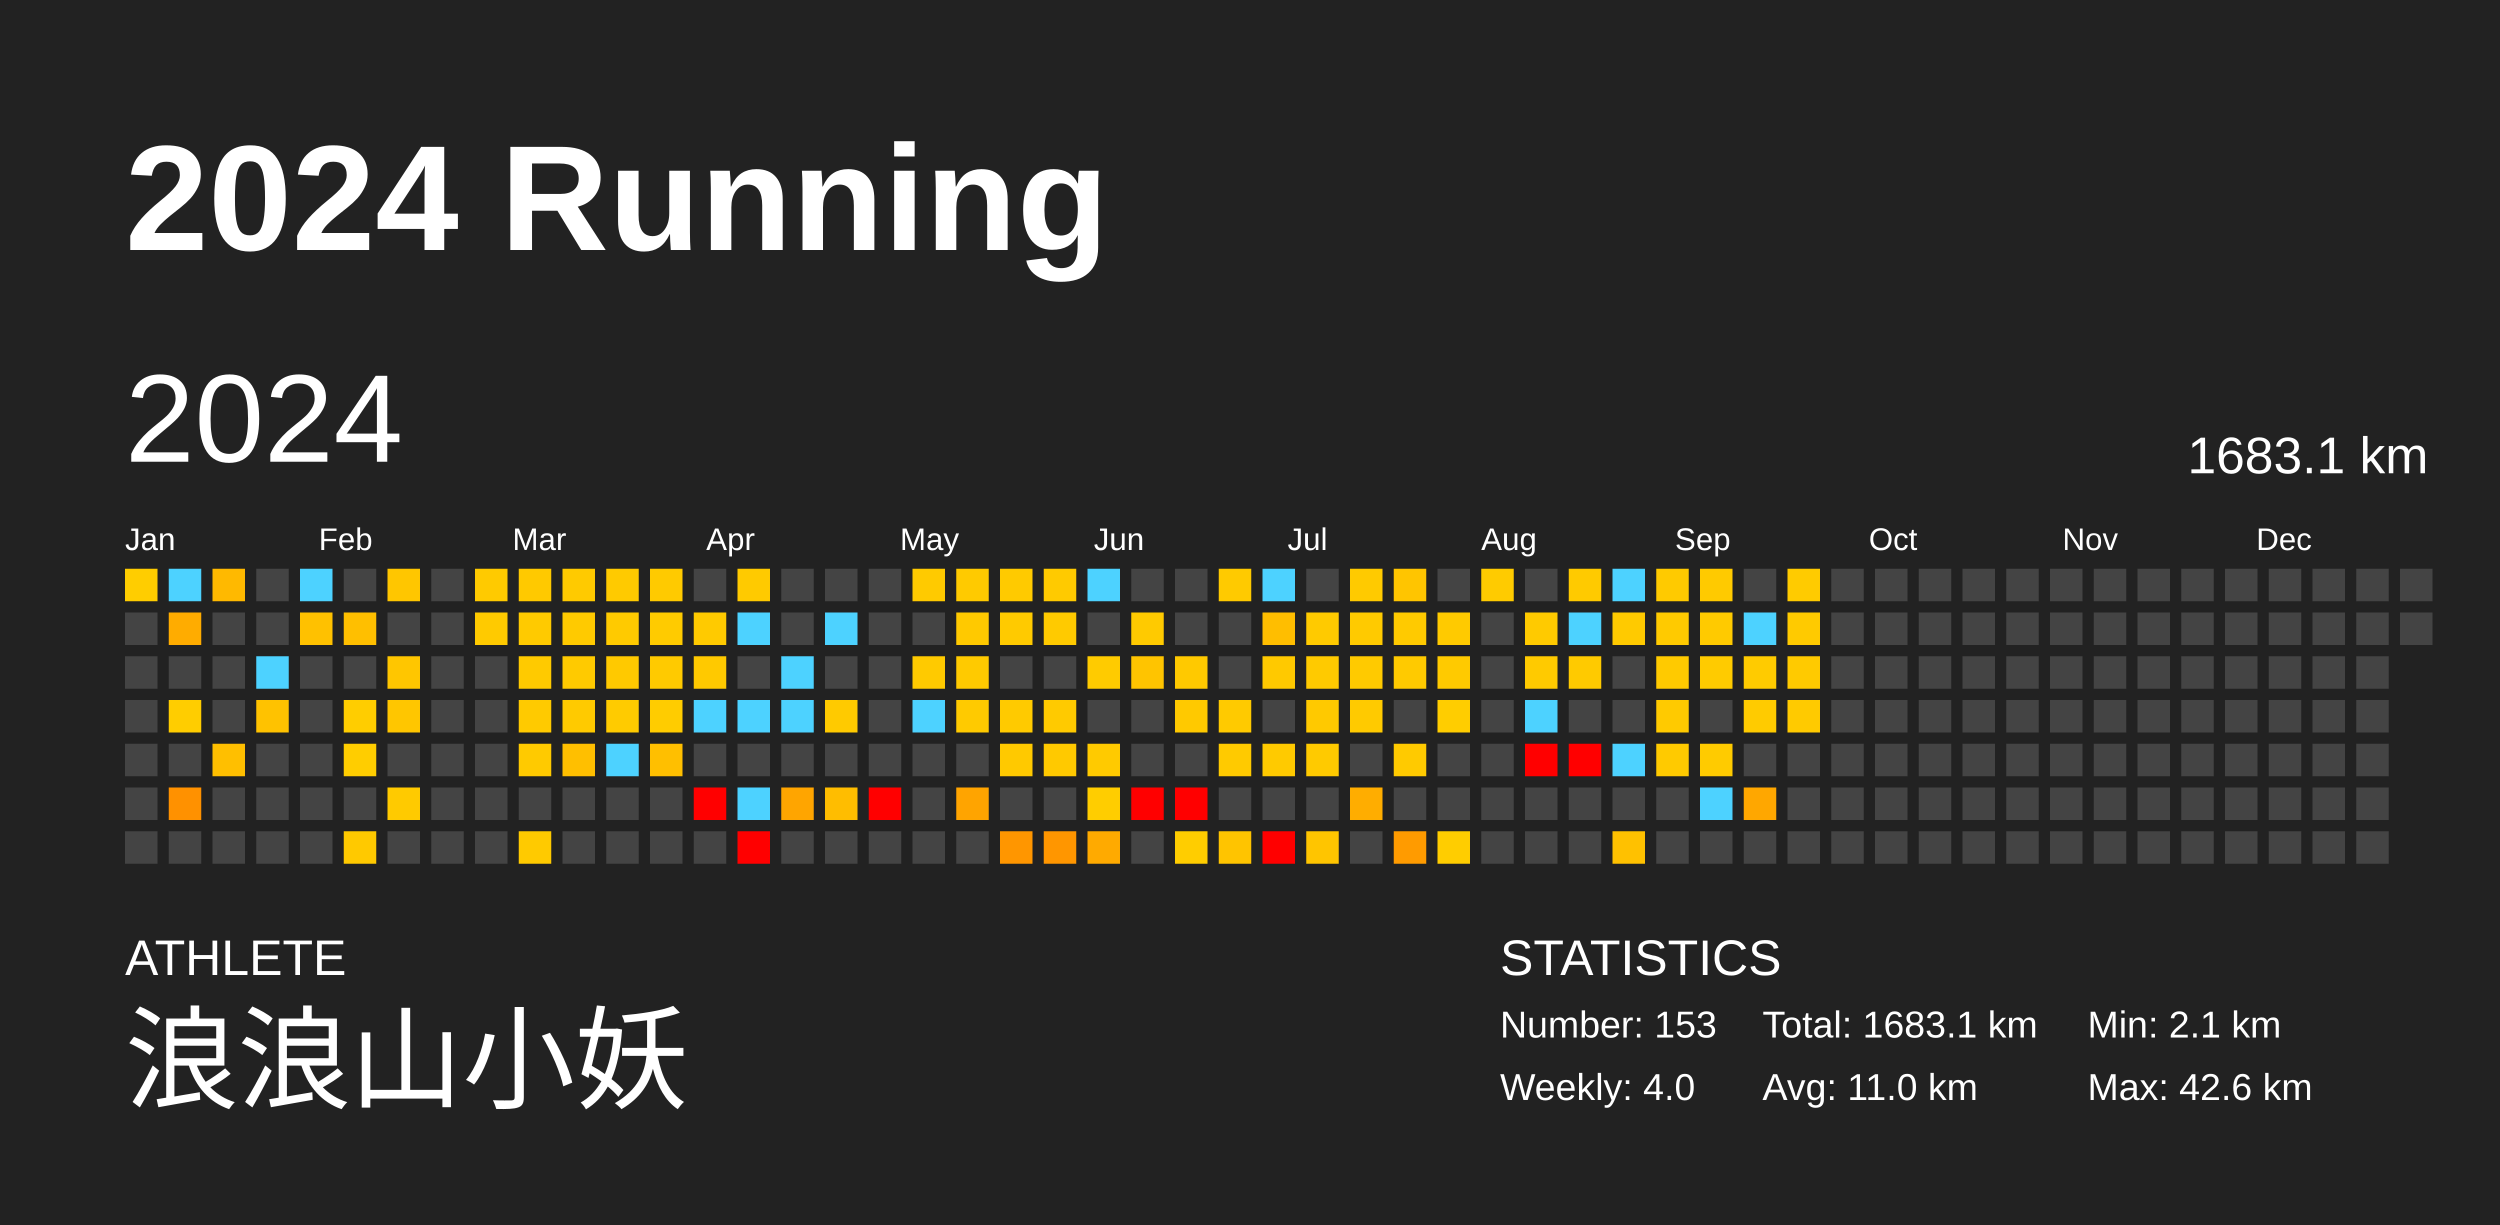
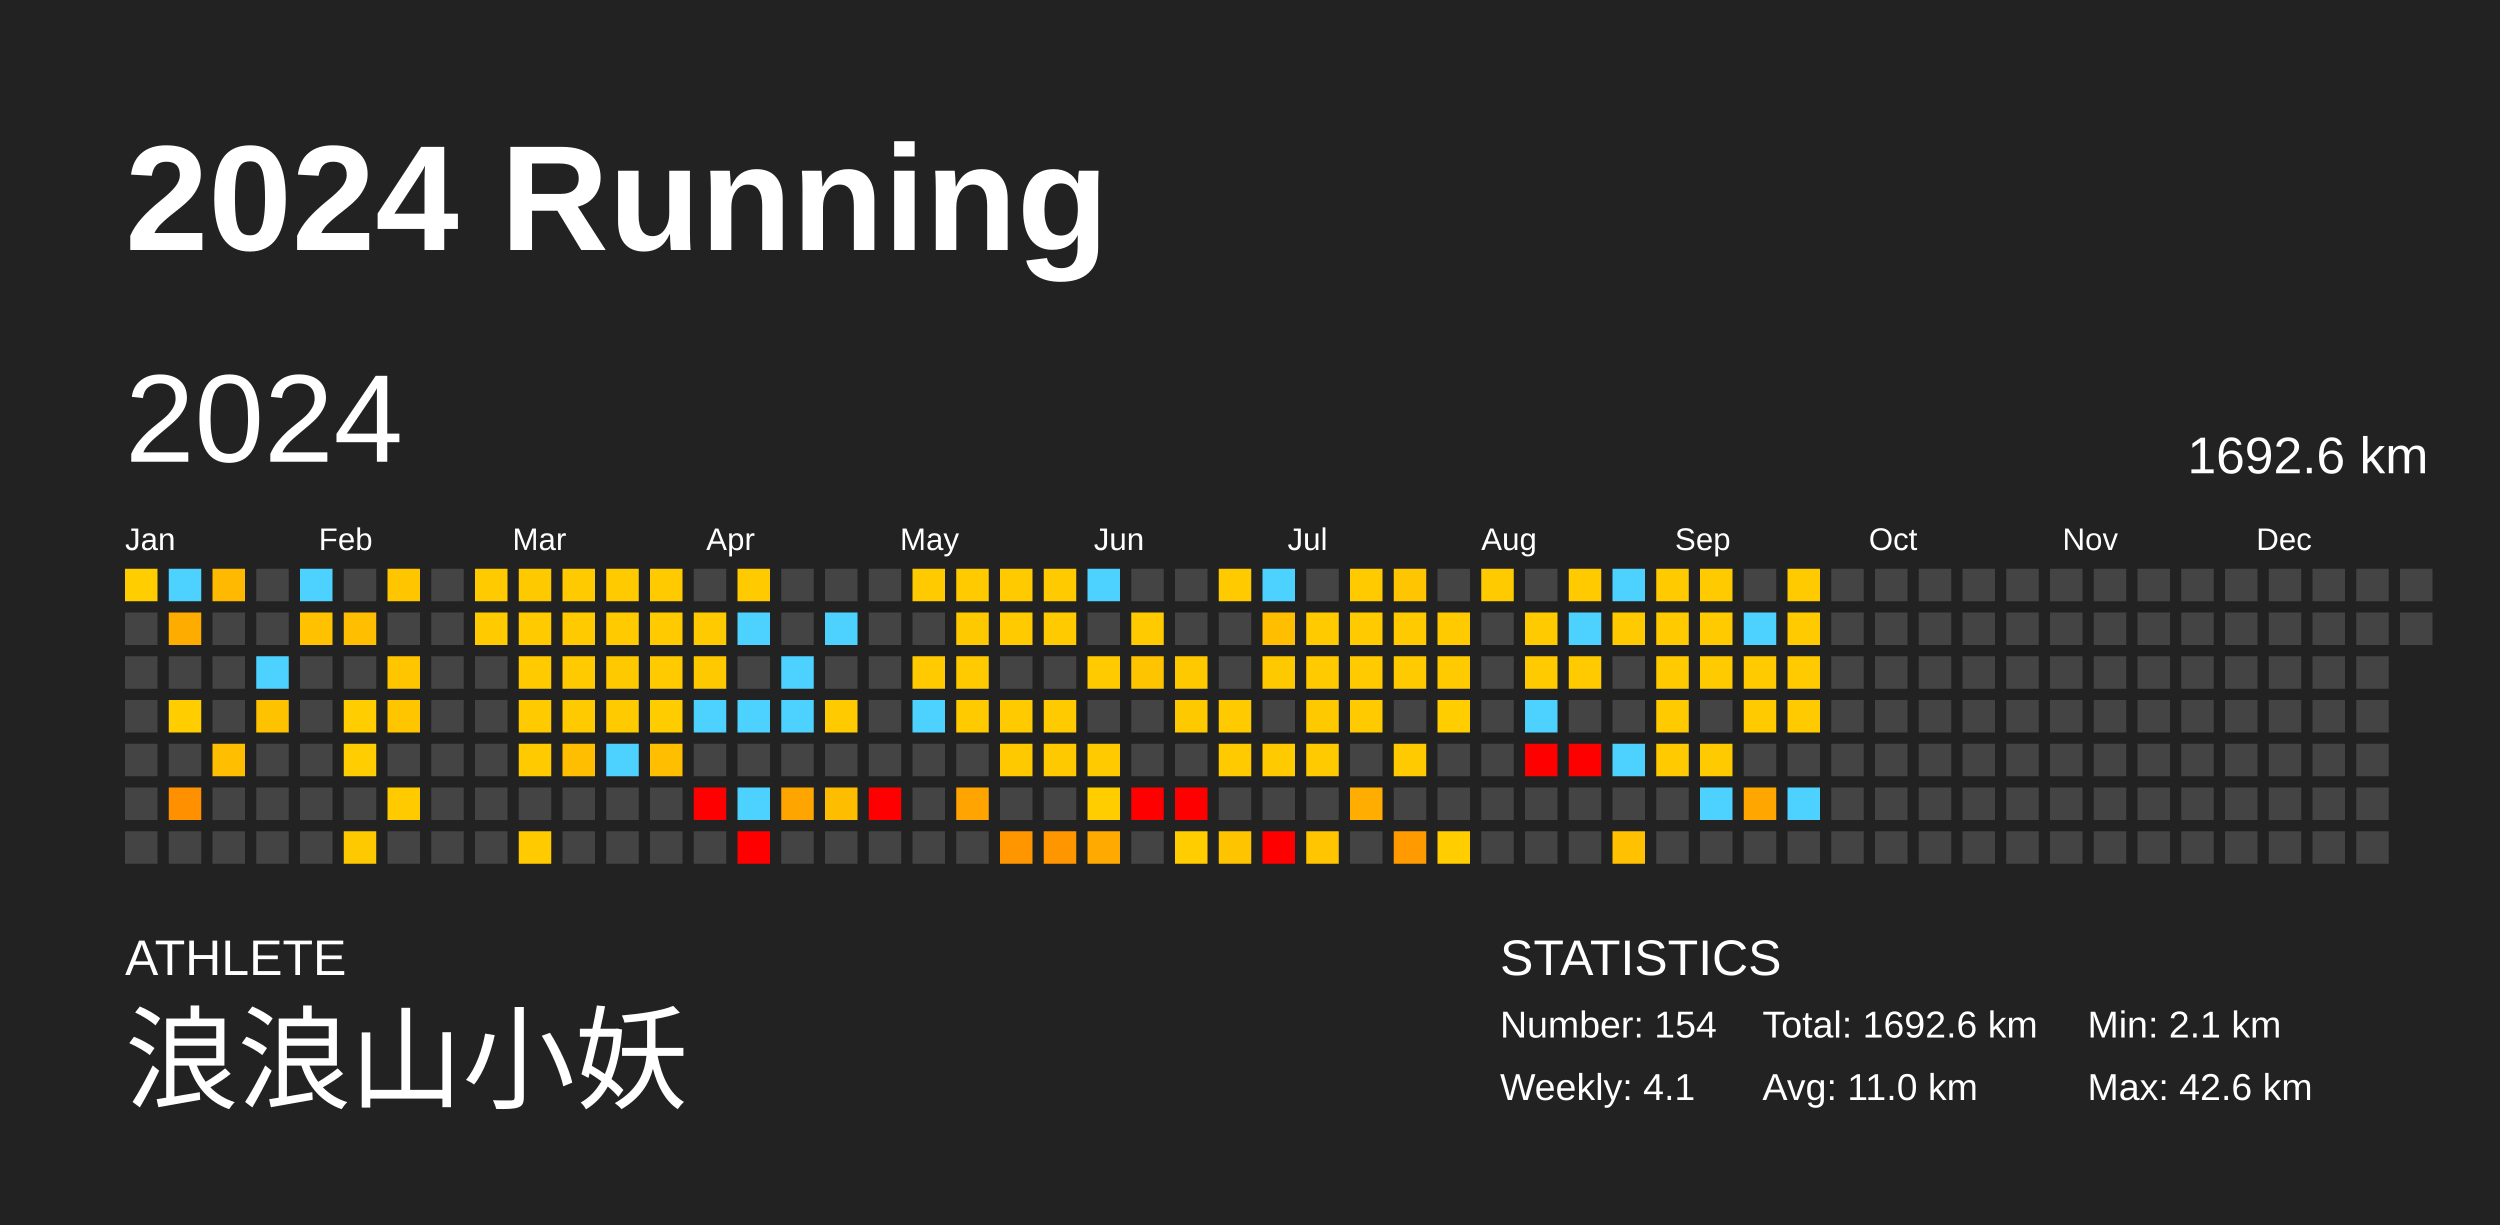
<svg xmlns="http://www.w3.org/2000/svg" baseProfile="full" height="98mm" version="1.1" viewBox="0,0,200,98" width="200mm">
  <defs />
  <rect fill="#222222" height="98" width="200" x="0" y="0" />
  <text fill="#FFFFFF" style="font-size:12px; font-family:Arial; font-weight:bold;" x="10" y="20">2024 Running</text>
  <text fill="#FFFFFF" style="font-size:4px; font-family:Arial" x="10" y="78">ATHLETE</text>
  <text fill="#FFFFFF" style="font-size:9px; font-family:Arial" x="10" y="88">浪浪山小妖</text>
  <text fill="#FFFFFF" style="font-size:4px; font-family:Arial" x="120" y="78">STATISTICS</text>
-   <text fill="#FFFFFF" style="font-size:3px; font-family:Arial" x="120" y="83">Number: 153</text>
-   <text fill="#FFFFFF" style="font-size:3px; font-family:Arial" x="120" y="88">Weekly: 4.0</text>
-   <text fill="#FFFFFF" style="font-size:3px; font-family:Arial" x="141" y="83">Total: 1683.1 km</text>
+   <text fill="#FFFFFF" style="font-size:3px; font-family:Arial" x="120" y="83">Number: 154</text>
+   <text fill="#FFFFFF" style="font-size:3px; font-family:Arial" x="120" y="88">Weekly: 4.1</text>
+   <text fill="#FFFFFF" style="font-size:3px; font-family:Arial" x="141" y="83">Total: 1692.6 km</text>
  <text fill="#FFFFFF" style="font-size:3px; font-family:Arial" x="141" y="88">Avg: 11.0 km</text>
  <text fill="#FFFFFF" style="font-size:3px; font-family:Arial" x="167" y="83">Min: 2.1 km</text>
  <text fill="#FFFFFF" style="font-size:3px; font-family:Arial" x="167" y="88">Max: 42.6 km</text>
  <text dominant-baseline="hanging" fill="#FFFFFF" style="font-size:10.0px; font-family:Arial;" x="10" y="30">2024</text>
-   <text dominant-baseline="hanging" fill="#FFFFFF" style="font-size:4.125px; font-family:Arial;" x="175" y="35">1683.1 km</text>
+   <text dominant-baseline="hanging" fill="#FFFFFF" style="font-size:4.125px; font-family:Arial;" x="175" y="35">1692.6 km</text>
  <text fill="#FFFFFF" style="font-size:2.5px; font-family:Arial" x="10.0" y="44">Jan</text>
  <text fill="#FFFFFF" style="font-size:2.5px; font-family:Arial" x="25.5" y="44">Feb</text>
  <text fill="#FFFFFF" style="font-size:2.5px; font-family:Arial" x="41.0" y="44">Mar</text>
  <text fill="#FFFFFF" style="font-size:2.5px; font-family:Arial" x="56.5" y="44">Apr</text>
  <text fill="#FFFFFF" style="font-size:2.5px; font-family:Arial" x="72.0" y="44">May</text>
  <text fill="#FFFFFF" style="font-size:2.5px; font-family:Arial" x="87.5" y="44">Jun</text>
  <text fill="#FFFFFF" style="font-size:2.5px; font-family:Arial" x="103.0" y="44">Jul</text>
  <text fill="#FFFFFF" style="font-size:2.5px; font-family:Arial" x="118.5" y="44">Aug</text>
  <text fill="#FFFFFF" style="font-size:2.5px; font-family:Arial" x="134.0" y="44">Sep</text>
  <text fill="#FFFFFF" style="font-size:2.5px; font-family:Arial" x="149.5" y="44">Oct</text>
  <text fill="#FFFFFF" style="font-size:2.5px; font-family:Arial" x="165.0" y="44">Nov</text>
  <text fill="#FFFFFF" style="font-size:2.5px; font-family:Arial" x="180.5" y="44">Dec</text>
  <rect fill="#ffcd00" height="2.6" width="2.6" x="10.0" y="45.5" />
  <rect fill="#444444" height="2.6" width="2.6" x="10.0" y="49.0" />
  <rect fill="#444444" height="2.6" width="2.6" x="10.0" y="52.5" />
  <rect fill="#444444" height="2.6" width="2.6" x="10.0" y="56.0" />
  <rect fill="#444444" height="2.6" width="2.6" x="10.0" y="59.5" />
  <rect fill="#444444" height="2.6" width="2.6" x="10.0" y="63.0" />
  <rect fill="#444444" height="2.6" width="2.6" x="10.0" y="66.5" />
  <rect fill="#4dd2ff" height="2.6" width="2.6" x="13.5" y="45.5" />
  <rect fill="#ffac00" height="2.6" width="2.6" x="13.5" y="49.0" />
  <rect fill="#444444" height="2.6" width="2.6" x="13.5" y="52.5" />
  <rect fill="#ffcd00" height="2.6" width="2.6" x="13.5" y="56.0" />
  <rect fill="#444444" height="2.6" width="2.6" x="13.5" y="59.5" />
  <rect fill="#ff9100" height="2.6" width="2.6" x="13.5" y="63.0" />
  <rect fill="#444444" height="2.6" width="2.6" x="13.5" y="66.5" />
  <rect fill="#ffb900" height="2.6" width="2.6" x="17.0" y="45.5" />
  <rect fill="#444444" height="2.6" width="2.6" x="17.0" y="49.0" />
  <rect fill="#444444" height="2.6" width="2.6" x="17.0" y="52.5" />
  <rect fill="#444444" height="2.6" width="2.6" x="17.0" y="56.0" />
  <rect fill="#ffbf00" height="2.6" width="2.6" x="17.0" y="59.5" />
  <rect fill="#444444" height="2.6" width="2.6" x="17.0" y="63.0" />
  <rect fill="#444444" height="2.6" width="2.6" x="17.0" y="66.5" />
  <rect fill="#444444" height="2.6" width="2.6" x="20.5" y="45.5" />
  <rect fill="#444444" height="2.6" width="2.6" x="20.5" y="49.0" />
  <rect fill="#4dd2ff" height="2.6" width="2.6" x="20.5" y="52.5" />
  <rect fill="#ffc200" height="2.6" width="2.6" x="20.5" y="56.0" />
  <rect fill="#444444" height="2.6" width="2.6" x="20.5" y="59.5" />
  <rect fill="#444444" height="2.6" width="2.6" x="20.5" y="63.0" />
  <rect fill="#444444" height="2.6" width="2.6" x="20.5" y="66.5" />
  <rect fill="#4dd2ff" height="2.6" width="2.6" x="24.0" y="45.5" />
  <rect fill="#ffc100" height="2.6" width="2.6" x="24.0" y="49.0" />
  <rect fill="#444444" height="2.6" width="2.6" x="24.0" y="52.5" />
  <rect fill="#444444" height="2.6" width="2.6" x="24.0" y="56.0" />
  <rect fill="#444444" height="2.6" width="2.6" x="24.0" y="59.5" />
  <rect fill="#444444" height="2.6" width="2.6" x="24.0" y="63.0" />
  <rect fill="#444444" height="2.6" width="2.6" x="24.0" y="66.5" />
  <rect fill="#444444" height="2.6" width="2.6" x="27.5" y="45.5" />
  <rect fill="#ffbf00" height="2.6" width="2.6" x="27.5" y="49.0" />
  <rect fill="#444444" height="2.6" width="2.6" x="27.5" y="52.5" />
  <rect fill="#ffcd00" height="2.6" width="2.6" x="27.5" y="56.0" />
  <rect fill="#ffcd00" height="2.6" width="2.6" x="27.5" y="59.5" />
  <rect fill="#444444" height="2.6" width="2.6" x="27.5" y="63.0" />
  <rect fill="#ffc900" height="2.6" width="2.6" x="27.5" y="66.5" />
  <rect fill="#ffc600" height="2.6" width="2.6" x="31.0" y="45.5" />
  <rect fill="#444444" height="2.6" width="2.6" x="31.0" y="49.0" />
  <rect fill="#ffc600" height="2.6" width="2.6" x="31.0" y="52.5" />
  <rect fill="#ffc600" height="2.6" width="2.6" x="31.0" y="56.0" />
  <rect fill="#444444" height="2.6" width="2.6" x="31.0" y="59.5" />
  <rect fill="#ffca00" height="2.6" width="2.6" x="31.0" y="63.0" />
  <rect fill="#444444" height="2.6" width="2.6" x="31.0" y="66.5" />
  <rect fill="#444444" height="2.6" width="2.6" x="34.5" y="45.5" />
  <rect fill="#444444" height="2.6" width="2.6" x="34.5" y="49.0" />
  <rect fill="#444444" height="2.6" width="2.6" x="34.5" y="52.5" />
  <rect fill="#444444" height="2.6" width="2.6" x="34.5" y="56.0" />
  <rect fill="#444444" height="2.6" width="2.6" x="34.5" y="59.5" />
  <rect fill="#444444" height="2.6" width="2.6" x="34.5" y="63.0" />
  <rect fill="#444444" height="2.6" width="2.6" x="34.5" y="66.5" />
  <rect fill="#ffca00" height="2.6" width="2.6" x="38.0" y="45.5" />
  <rect fill="#ffca00" height="2.6" width="2.6" x="38.0" y="49.0" />
  <rect fill="#444444" height="2.6" width="2.6" x="38.0" y="52.5" />
  <rect fill="#444444" height="2.6" width="2.6" x="38.0" y="56.0" />
  <rect fill="#444444" height="2.6" width="2.6" x="38.0" y="59.5" />
  <rect fill="#444444" height="2.6" width="2.6" x="38.0" y="63.0" />
  <rect fill="#444444" height="2.6" width="2.6" x="38.0" y="66.5" />
  <rect fill="#ffc900" height="2.6" width="2.6" x="41.5" y="45.5" />
  <rect fill="#ffca00" height="2.6" width="2.6" x="41.5" y="49.0" />
  <rect fill="#ffca00" height="2.6" width="2.6" x="41.5" y="52.5" />
  <rect fill="#ffca00" height="2.6" width="2.6" x="41.5" y="56.0" />
  <rect fill="#ffca00" height="2.6" width="2.6" x="41.5" y="59.5" />
  <rect fill="#444444" height="2.6" width="2.6" x="41.5" y="63.0" />
  <rect fill="#ffca00" height="2.6" width="2.6" x="41.5" y="66.5" />
  <rect fill="#ffca00" height="2.6" width="2.6" x="45.0" y="45.5" />
  <rect fill="#ffca00" height="2.6" width="2.6" x="45.0" y="49.0" />
  <rect fill="#ffca00" height="2.6" width="2.6" x="45.0" y="52.5" />
  <rect fill="#ffca00" height="2.6" width="2.6" x="45.0" y="56.0" />
  <rect fill="#ffbf00" height="2.6" width="2.6" x="45.0" y="59.5" />
  <rect fill="#444444" height="2.6" width="2.6" x="45.0" y="63.0" />
  <rect fill="#444444" height="2.6" width="2.6" x="45.0" y="66.5" />
  <rect fill="#ffca00" height="2.6" width="2.6" x="48.5" y="45.5" />
  <rect fill="#ffca00" height="2.6" width="2.6" x="48.5" y="49.0" />
  <rect fill="#ffc900" height="2.6" width="2.6" x="48.5" y="52.5" />
  <rect fill="#ffcb00" height="2.6" width="2.6" x="48.5" y="56.0" />
  <rect fill="#4dd2ff" height="2.6" width="2.6" x="48.5" y="59.5" />
  <rect fill="#444444" height="2.6" width="2.6" x="48.5" y="63.0" />
  <rect fill="#444444" height="2.6" width="2.6" x="48.5" y="66.5" />
  <rect fill="#ffca00" height="2.6" width="2.6" x="52.0" y="45.5" />
  <rect fill="#ffcb00" height="2.6" width="2.6" x="52.0" y="49.0" />
  <rect fill="#ffca00" height="2.6" width="2.6" x="52.0" y="52.5" />
  <rect fill="#ffcc00" height="2.6" width="2.6" x="52.0" y="56.0" />
  <rect fill="#ffbf00" height="2.6" width="2.6" x="52.0" y="59.5" />
  <rect fill="#444444" height="2.6" width="2.6" x="52.0" y="63.0" />
  <rect fill="#444444" height="2.6" width="2.6" x="52.0" y="66.5" />
  <rect fill="#444444" height="2.6" width="2.6" x="55.5" y="45.5" />
  <rect fill="#ffca00" height="2.6" width="2.6" x="55.5" y="49.0" />
  <rect fill="#ffc900" height="2.6" width="2.6" x="55.5" y="52.5" />
  <rect fill="#4dd2ff" height="2.6" width="2.6" x="55.5" y="56.0" />
  <rect fill="#444444" height="2.6" width="2.6" x="55.5" y="59.5" />
  <rect fill="red" height="2.6" width="2.6" x="55.5" y="63.0" />
  <rect fill="#444444" height="2.6" width="2.6" x="55.5" y="66.5" />
  <rect fill="#ffca00" height="2.6" width="2.6" x="59.0" y="45.5" />
  <rect fill="#4dd2ff" height="2.6" width="2.6" x="59.0" y="49.0" />
  <rect fill="#444444" height="2.6" width="2.6" x="59.0" y="52.5" />
  <rect fill="#4dd2ff" height="2.6" width="2.6" x="59.0" y="56.0" />
  <rect fill="#444444" height="2.6" width="2.6" x="59.0" y="59.5" />
  <rect fill="#4dd2ff" height="2.6" width="2.6" x="59.0" y="63.0" />
  <rect fill="red" height="2.6" width="2.6" x="59.0" y="66.5" />
  <rect fill="#444444" height="2.6" width="2.6" x="62.5" y="45.5" />
  <rect fill="#444444" height="2.6" width="2.6" x="62.5" y="49.0" />
  <rect fill="#4dd2ff" height="2.6" width="2.6" x="62.5" y="52.5" />
  <rect fill="#4dd2ff" height="2.6" width="2.6" x="62.5" y="56.0" />
  <rect fill="#444444" height="2.6" width="2.6" x="62.5" y="59.5" />
  <rect fill="#ffa500" height="2.6" width="2.6" x="62.5" y="63.0" />
  <rect fill="#444444" height="2.6" width="2.6" x="62.5" y="66.5" />
  <rect fill="#444444" height="2.6" width="2.6" x="66.0" y="45.5" />
  <rect fill="#4dd2ff" height="2.6" width="2.6" x="66.0" y="49.0" />
  <rect fill="#444444" height="2.6" width="2.6" x="66.0" y="52.5" />
  <rect fill="#ffca00" height="2.6" width="2.6" x="66.0" y="56.0" />
  <rect fill="#444444" height="2.6" width="2.6" x="66.0" y="59.5" />
  <rect fill="#ffbd00" height="2.6" width="2.6" x="66.0" y="63.0" />
  <rect fill="#444444" height="2.6" width="2.6" x="66.0" y="66.5" />
  <rect fill="#444444" height="2.6" width="2.6" x="69.5" y="45.5" />
  <rect fill="#444444" height="2.6" width="2.6" x="69.5" y="49.0" />
  <rect fill="#444444" height="2.6" width="2.6" x="69.5" y="52.5" />
  <rect fill="#444444" height="2.6" width="2.6" x="69.5" y="56.0" />
  <rect fill="#444444" height="2.6" width="2.6" x="69.5" y="59.5" />
  <rect fill="red" height="2.6" width="2.6" x="69.5" y="63.0" />
  <rect fill="#444444" height="2.6" width="2.6" x="69.5" y="66.5" />
  <rect fill="#ffca00" height="2.6" width="2.6" x="73.0" y="45.5" />
  <rect fill="#444444" height="2.6" width="2.6" x="73.0" y="49.0" />
  <rect fill="#ffca00" height="2.6" width="2.6" x="73.0" y="52.5" />
  <rect fill="#4dd2ff" height="2.6" width="2.6" x="73.0" y="56.0" />
  <rect fill="#444444" height="2.6" width="2.6" x="73.0" y="59.5" />
  <rect fill="#444444" height="2.6" width="2.6" x="73.0" y="63.0" />
  <rect fill="#444444" height="2.6" width="2.6" x="73.0" y="66.5" />
  <rect fill="#ffca00" height="2.6" width="2.6" x="76.5" y="45.5" />
  <rect fill="#ffc900" height="2.6" width="2.6" x="76.5" y="49.0" />
  <rect fill="#ffca00" height="2.6" width="2.6" x="76.5" y="52.5" />
  <rect fill="#ffca00" height="2.6" width="2.6" x="76.5" y="56.0" />
  <rect fill="#444444" height="2.6" width="2.6" x="76.5" y="59.5" />
  <rect fill="#ffa400" height="2.6" width="2.6" x="76.5" y="63.0" />
  <rect fill="#444444" height="2.6" width="2.6" x="76.5" y="66.5" />
  <rect fill="#ffca00" height="2.6" width="2.6" x="80.0" y="45.5" />
  <rect fill="#ffca00" height="2.6" width="2.6" x="80.0" y="49.0" />
  <rect fill="#444444" height="2.6" width="2.6" x="80.0" y="52.5" />
  <rect fill="#ffca00" height="2.6" width="2.6" x="80.0" y="56.0" />
  <rect fill="#ffc900" height="2.6" width="2.6" x="80.0" y="59.5" />
  <rect fill="#444444" height="2.6" width="2.6" x="80.0" y="63.0" />
  <rect fill="#ff9600" height="2.6" width="2.6" x="80.0" y="66.5" />
  <rect fill="#ffca00" height="2.6" width="2.6" x="83.5" y="45.5" />
  <rect fill="#ffca00" height="2.6" width="2.6" x="83.5" y="49.0" />
  <rect fill="#444444" height="2.6" width="2.6" x="83.5" y="52.5" />
  <rect fill="#ffca00" height="2.6" width="2.6" x="83.5" y="56.0" />
  <rect fill="#ffc900" height="2.6" width="2.6" x="83.5" y="59.5" />
  <rect fill="#444444" height="2.6" width="2.6" x="83.5" y="63.0" />
  <rect fill="#ff9600" height="2.6" width="2.6" x="83.5" y="66.5" />
  <rect fill="#4dd2ff" height="2.6" width="2.6" x="87.0" y="45.5" />
  <rect fill="#444444" height="2.6" width="2.6" x="87.0" y="49.0" />
  <rect fill="#ffcb00" height="2.6" width="2.6" x="87.0" y="52.5" />
  <rect fill="#444444" height="2.6" width="2.6" x="87.0" y="56.0" />
  <rect fill="#ffca00" height="2.6" width="2.6" x="87.0" y="59.5" />
  <rect fill="#ffcd00" height="2.6" width="2.6" x="87.0" y="63.0" />
  <rect fill="#ffaa00" height="2.6" width="2.6" x="87.0" y="66.5" />
  <rect fill="#444444" height="2.6" width="2.6" x="90.5" y="45.5" />
  <rect fill="#ffca00" height="2.6" width="2.6" x="90.5" y="49.0" />
  <rect fill="#ffc400" height="2.6" width="2.6" x="90.5" y="52.5" />
  <rect fill="#444444" height="2.6" width="2.6" x="90.5" y="56.0" />
  <rect fill="#444444" height="2.6" width="2.6" x="90.5" y="59.5" />
  <rect fill="red" height="2.6" width="2.6" x="90.5" y="63.0" />
  <rect fill="#444444" height="2.6" width="2.6" x="90.5" y="66.5" />
  <rect fill="#444444" height="2.6" width="2.6" x="94.0" y="45.5" />
  <rect fill="#444444" height="2.6" width="2.6" x="94.0" y="49.0" />
  <rect fill="#ffc900" height="2.6" width="2.6" x="94.0" y="52.5" />
  <rect fill="#ffc900" height="2.6" width="2.6" x="94.0" y="56.0" />
  <rect fill="#444444" height="2.6" width="2.6" x="94.0" y="59.5" />
  <rect fill="red" height="2.6" width="2.6" x="94.0" y="63.0" />
  <rect fill="#ffcd00" height="2.6" width="2.6" x="94.0" y="66.5" />
  <rect fill="#ffca00" height="2.6" width="2.6" x="97.5" y="45.5" />
  <rect fill="#444444" height="2.6" width="2.6" x="97.5" y="49.0" />
  <rect fill="#444444" height="2.6" width="2.6" x="97.5" y="52.5" />
  <rect fill="#ffca00" height="2.6" width="2.6" x="97.5" y="56.0" />
  <rect fill="#ffca00" height="2.6" width="2.6" x="97.5" y="59.5" />
  <rect fill="#444444" height="2.6" width="2.6" x="97.5" y="63.0" />
  <rect fill="#ffc400" height="2.6" width="2.6" x="97.5" y="66.5" />
  <rect fill="#4dd2ff" height="2.6" width="2.6" x="101.0" y="45.5" />
  <rect fill="#ffbe00" height="2.6" width="2.6" x="101.0" y="49.0" />
  <rect fill="#ffc900" height="2.6" width="2.6" x="101.0" y="52.5" />
  <rect fill="#444444" height="2.6" width="2.6" x="101.0" y="56.0" />
  <rect fill="#ffca00" height="2.6" width="2.6" x="101.0" y="59.5" />
  <rect fill="#444444" height="2.6" width="2.6" x="101.0" y="63.0" />
  <rect fill="red" height="2.6" width="2.6" x="101.0" y="66.5" />
  <rect fill="#444444" height="2.6" width="2.6" x="104.5" y="45.5" />
  <rect fill="#ffca00" height="2.6" width="2.6" x="104.5" y="49.0" />
  <rect fill="#ffca00" height="2.6" width="2.6" x="104.5" y="52.5" />
  <rect fill="#ffc900" height="2.6" width="2.6" x="104.5" y="56.0" />
  <rect fill="#ffca00" height="2.6" width="2.6" x="104.5" y="59.5" />
  <rect fill="#444444" height="2.6" width="2.6" x="104.5" y="63.0" />
  <rect fill="#ffc500" height="2.6" width="2.6" x="104.5" y="66.5" />
  <rect fill="#ffca00" height="2.6" width="2.6" x="108.0" y="45.5" />
  <rect fill="#ffca00" height="2.6" width="2.6" x="108.0" y="49.0" />
  <rect fill="#ffca00" height="2.6" width="2.6" x="108.0" y="52.5" />
  <rect fill="#ffca00" height="2.6" width="2.6" x="108.0" y="56.0" />
  <rect fill="#444444" height="2.6" width="2.6" x="108.0" y="59.5" />
  <rect fill="#ffad00" height="2.6" width="2.6" x="108.0" y="63.0" />
  <rect fill="#444444" height="2.6" width="2.6" x="108.0" y="66.5" />
  <rect fill="#ffc500" height="2.6" width="2.6" x="111.5" y="45.5" />
  <rect fill="#ffca00" height="2.6" width="2.6" x="111.5" y="49.0" />
  <rect fill="#ffca00" height="2.6" width="2.6" x="111.5" y="52.5" />
  <rect fill="#444444" height="2.6" width="2.6" x="111.5" y="56.0" />
  <rect fill="#ffca00" height="2.6" width="2.6" x="111.5" y="59.5" />
  <rect fill="#444444" height="2.6" width="2.6" x="111.5" y="63.0" />
  <rect fill="#ff9b00" height="2.6" width="2.6" x="111.5" y="66.5" />
  <rect fill="#444444" height="2.6" width="2.6" x="115.0" y="45.5" />
  <rect fill="#ffca00" height="2.6" width="2.6" x="115.0" y="49.0" />
  <rect fill="#ffca00" height="2.6" width="2.6" x="115.0" y="52.5" />
  <rect fill="#ffcd00" height="2.6" width="2.6" x="115.0" y="56.0" />
  <rect fill="#444444" height="2.6" width="2.6" x="115.0" y="59.5" />
  <rect fill="#444444" height="2.6" width="2.6" x="115.0" y="63.0" />
  <rect fill="#ffcd00" height="2.6" width="2.6" x="115.0" y="66.5" />
  <rect fill="#ffcb00" height="2.6" width="2.6" x="118.5" y="45.5" />
  <rect fill="#444444" height="2.6" width="2.6" x="118.5" y="49.0" />
  <rect fill="#444444" height="2.6" width="2.6" x="118.5" y="52.5" />
  <rect fill="#444444" height="2.6" width="2.6" x="118.5" y="56.0" />
  <rect fill="#444444" height="2.6" width="2.6" x="118.5" y="59.5" />
  <rect fill="#444444" height="2.6" width="2.6" x="118.5" y="63.0" />
  <rect fill="#444444" height="2.6" width="2.6" x="118.5" y="66.5" />
  <rect fill="#444444" height="2.6" width="2.6" x="122.0" y="45.5" />
  <rect fill="#ffca00" height="2.6" width="2.6" x="122.0" y="49.0" />
  <rect fill="#ffca00" height="2.6" width="2.6" x="122.0" y="52.5" />
  <rect fill="#4dd2ff" height="2.6" width="2.6" x="122.0" y="56.0" />
  <rect fill="red" height="2.6" width="2.6" x="122.0" y="59.5" />
  <rect fill="#444444" height="2.6" width="2.6" x="122.0" y="63.0" />
  <rect fill="#444444" height="2.6" width="2.6" x="122.0" y="66.5" />
  <rect fill="#ffca00" height="2.6" width="2.6" x="125.5" y="45.5" />
  <rect fill="#4dd2ff" height="2.6" width="2.6" x="125.5" y="49.0" />
  <rect fill="#ffca00" height="2.6" width="2.6" x="125.5" y="52.5" />
  <rect fill="#444444" height="2.6" width="2.6" x="125.5" y="56.0" />
  <rect fill="red" height="2.6" width="2.6" x="125.5" y="59.5" />
  <rect fill="#444444" height="2.6" width="2.6" x="125.5" y="63.0" />
  <rect fill="#444444" height="2.6" width="2.6" x="125.5" y="66.5" />
  <rect fill="#4dd2ff" height="2.6" width="2.6" x="129.0" y="45.5" />
  <rect fill="#ffca00" height="2.6" width="2.6" x="129.0" y="49.0" />
  <rect fill="#444444" height="2.6" width="2.6" x="129.0" y="52.5" />
  <rect fill="#444444" height="2.6" width="2.6" x="129.0" y="56.0" />
  <rect fill="#4dd2ff" height="2.6" width="2.6" x="129.0" y="59.5" />
  <rect fill="#444444" height="2.6" width="2.6" x="129.0" y="63.0" />
  <rect fill="#ffc100" height="2.6" width="2.6" x="129.0" y="66.5" />
  <rect fill="#ffca00" height="2.6" width="2.6" x="132.5" y="45.5" />
  <rect fill="#ffca00" height="2.6" width="2.6" x="132.5" y="49.0" />
  <rect fill="#ffca00" height="2.6" width="2.6" x="132.5" y="52.5" />
  <rect fill="#ffca00" height="2.6" width="2.6" x="132.5" y="56.0" />
  <rect fill="#ffca00" height="2.6" width="2.6" x="132.5" y="59.5" />
  <rect fill="#444444" height="2.6" width="2.6" x="132.5" y="63.0" />
  <rect fill="#444444" height="2.6" width="2.6" x="132.5" y="66.5" />
  <rect fill="#ffca00" height="2.6" width="2.6" x="136.0" y="45.5" />
  <rect fill="#ffca00" height="2.6" width="2.6" x="136.0" y="49.0" />
  <rect fill="#ffcb00" height="2.6" width="2.6" x="136.0" y="52.5" />
  <rect fill="#444444" height="2.6" width="2.6" x="136.0" y="56.0" />
  <rect fill="#ffcb00" height="2.6" width="2.6" x="136.0" y="59.5" />
  <rect fill="#4dd2ff" height="2.6" width="2.6" x="136.0" y="63.0" />
  <rect fill="#444444" height="2.6" width="2.6" x="136.0" y="66.5" />
  <rect fill="#444444" height="2.6" width="2.6" x="139.5" y="45.5" />
  <rect fill="#4dd2ff" height="2.6" width="2.6" x="139.5" y="49.0" />
  <rect fill="#ffcb00" height="2.6" width="2.6" x="139.5" y="52.5" />
  <rect fill="#ffcb00" height="2.6" width="2.6" x="139.5" y="56.0" />
  <rect fill="#444444" height="2.6" width="2.6" x="139.5" y="59.5" />
  <rect fill="#ffa700" height="2.6" width="2.6" x="139.5" y="63.0" />
  <rect fill="#444444" height="2.6" width="2.6" x="139.5" y="66.5" />
  <rect fill="#ffcb00" height="2.6" width="2.6" x="143.0" y="45.5" />
  <rect fill="#ffca00" height="2.6" width="2.6" x="143.0" y="49.0" />
  <rect fill="#ffca00" height="2.6" width="2.6" x="143.0" y="52.5" />
  <rect fill="#ffca00" height="2.6" width="2.6" x="143.0" y="56.0" />
  <rect fill="#444444" height="2.6" width="2.6" x="143.0" y="59.5" />
-   <rect fill="#444444" height="2.6" width="2.6" x="143.0" y="63.0" />
+   <rect fill="#4dd2ff" height="2.6" width="2.6" x="143.0" y="63.0" />
  <rect fill="#444444" height="2.6" width="2.6" x="143.0" y="66.5" />
  <rect fill="#444444" height="2.6" width="2.6" x="146.5" y="45.5" />
  <rect fill="#444444" height="2.6" width="2.6" x="146.5" y="49.0" />
  <rect fill="#444444" height="2.6" width="2.6" x="146.5" y="52.5" />
  <rect fill="#444444" height="2.6" width="2.6" x="146.5" y="56.0" />
  <rect fill="#444444" height="2.6" width="2.6" x="146.5" y="59.5" />
  <rect fill="#444444" height="2.6" width="2.6" x="146.5" y="63.0" />
  <rect fill="#444444" height="2.6" width="2.6" x="146.5" y="66.5" />
  <rect fill="#444444" height="2.6" width="2.6" x="150.0" y="45.5" />
  <rect fill="#444444" height="2.6" width="2.6" x="150.0" y="49.0" />
  <rect fill="#444444" height="2.6" width="2.6" x="150.0" y="52.5" />
  <rect fill="#444444" height="2.6" width="2.6" x="150.0" y="56.0" />
  <rect fill="#444444" height="2.6" width="2.6" x="150.0" y="59.5" />
  <rect fill="#444444" height="2.6" width="2.6" x="150.0" y="63.0" />
  <rect fill="#444444" height="2.6" width="2.6" x="150.0" y="66.5" />
  <rect fill="#444444" height="2.6" width="2.6" x="153.5" y="45.5" />
  <rect fill="#444444" height="2.6" width="2.6" x="153.5" y="49.0" />
  <rect fill="#444444" height="2.6" width="2.6" x="153.5" y="52.5" />
  <rect fill="#444444" height="2.6" width="2.6" x="153.5" y="56.0" />
  <rect fill="#444444" height="2.6" width="2.6" x="153.5" y="59.5" />
  <rect fill="#444444" height="2.6" width="2.6" x="153.5" y="63.0" />
  <rect fill="#444444" height="2.6" width="2.6" x="153.5" y="66.5" />
  <rect fill="#444444" height="2.6" width="2.6" x="157.0" y="45.5" />
  <rect fill="#444444" height="2.6" width="2.6" x="157.0" y="49.0" />
  <rect fill="#444444" height="2.6" width="2.6" x="157.0" y="52.5" />
  <rect fill="#444444" height="2.6" width="2.6" x="157.0" y="56.0" />
  <rect fill="#444444" height="2.6" width="2.6" x="157.0" y="59.5" />
  <rect fill="#444444" height="2.6" width="2.6" x="157.0" y="63.0" />
  <rect fill="#444444" height="2.6" width="2.6" x="157.0" y="66.5" />
  <rect fill="#444444" height="2.6" width="2.6" x="160.5" y="45.5" />
  <rect fill="#444444" height="2.6" width="2.6" x="160.5" y="49.0" />
  <rect fill="#444444" height="2.6" width="2.6" x="160.5" y="52.5" />
  <rect fill="#444444" height="2.6" width="2.6" x="160.5" y="56.0" />
  <rect fill="#444444" height="2.6" width="2.6" x="160.5" y="59.5" />
  <rect fill="#444444" height="2.6" width="2.6" x="160.5" y="63.0" />
  <rect fill="#444444" height="2.6" width="2.6" x="160.5" y="66.5" />
  <rect fill="#444444" height="2.6" width="2.6" x="164.0" y="45.5" />
  <rect fill="#444444" height="2.6" width="2.6" x="164.0" y="49.0" />
  <rect fill="#444444" height="2.6" width="2.6" x="164.0" y="52.5" />
  <rect fill="#444444" height="2.6" width="2.6" x="164.0" y="56.0" />
  <rect fill="#444444" height="2.6" width="2.6" x="164.0" y="59.5" />
  <rect fill="#444444" height="2.6" width="2.6" x="164.0" y="63.0" />
  <rect fill="#444444" height="2.6" width="2.6" x="164.0" y="66.5" />
  <rect fill="#444444" height="2.6" width="2.6" x="167.5" y="45.5" />
  <rect fill="#444444" height="2.6" width="2.6" x="167.5" y="49.0" />
  <rect fill="#444444" height="2.6" width="2.6" x="167.5" y="52.5" />
  <rect fill="#444444" height="2.6" width="2.6" x="167.5" y="56.0" />
  <rect fill="#444444" height="2.6" width="2.6" x="167.5" y="59.5" />
  <rect fill="#444444" height="2.6" width="2.6" x="167.5" y="63.0" />
  <rect fill="#444444" height="2.6" width="2.6" x="167.5" y="66.5" />
  <rect fill="#444444" height="2.6" width="2.6" x="171.0" y="45.5" />
  <rect fill="#444444" height="2.6" width="2.6" x="171.0" y="49.0" />
  <rect fill="#444444" height="2.6" width="2.6" x="171.0" y="52.5" />
  <rect fill="#444444" height="2.6" width="2.6" x="171.0" y="56.0" />
  <rect fill="#444444" height="2.6" width="2.6" x="171.0" y="59.5" />
  <rect fill="#444444" height="2.6" width="2.6" x="171.0" y="63.0" />
  <rect fill="#444444" height="2.6" width="2.6" x="171.0" y="66.5" />
  <rect fill="#444444" height="2.6" width="2.6" x="174.5" y="45.5" />
  <rect fill="#444444" height="2.6" width="2.6" x="174.5" y="49.0" />
  <rect fill="#444444" height="2.6" width="2.6" x="174.5" y="52.5" />
  <rect fill="#444444" height="2.6" width="2.6" x="174.5" y="56.0" />
  <rect fill="#444444" height="2.6" width="2.6" x="174.5" y="59.5" />
  <rect fill="#444444" height="2.6" width="2.6" x="174.5" y="63.0" />
  <rect fill="#444444" height="2.6" width="2.6" x="174.5" y="66.5" />
  <rect fill="#444444" height="2.6" width="2.6" x="178.0" y="45.5" />
  <rect fill="#444444" height="2.6" width="2.6" x="178.0" y="49.0" />
  <rect fill="#444444" height="2.6" width="2.6" x="178.0" y="52.5" />
  <rect fill="#444444" height="2.6" width="2.6" x="178.0" y="56.0" />
  <rect fill="#444444" height="2.6" width="2.6" x="178.0" y="59.5" />
  <rect fill="#444444" height="2.6" width="2.6" x="178.0" y="63.0" />
  <rect fill="#444444" height="2.6" width="2.6" x="178.0" y="66.5" />
  <rect fill="#444444" height="2.6" width="2.6" x="181.5" y="45.5" />
  <rect fill="#444444" height="2.6" width="2.6" x="181.5" y="49.0" />
  <rect fill="#444444" height="2.6" width="2.6" x="181.5" y="52.5" />
  <rect fill="#444444" height="2.6" width="2.6" x="181.5" y="56.0" />
  <rect fill="#444444" height="2.6" width="2.6" x="181.5" y="59.5" />
  <rect fill="#444444" height="2.6" width="2.6" x="181.5" y="63.0" />
  <rect fill="#444444" height="2.6" width="2.6" x="181.5" y="66.5" />
  <rect fill="#444444" height="2.6" width="2.6" x="185.0" y="45.5" />
  <rect fill="#444444" height="2.6" width="2.6" x="185.0" y="49.0" />
  <rect fill="#444444" height="2.6" width="2.6" x="185.0" y="52.5" />
  <rect fill="#444444" height="2.6" width="2.6" x="185.0" y="56.0" />
  <rect fill="#444444" height="2.6" width="2.6" x="185.0" y="59.5" />
  <rect fill="#444444" height="2.6" width="2.6" x="185.0" y="63.0" />
  <rect fill="#444444" height="2.6" width="2.6" x="185.0" y="66.5" />
  <rect fill="#444444" height="2.6" width="2.6" x="188.5" y="45.5" />
  <rect fill="#444444" height="2.6" width="2.6" x="188.5" y="49.0" />
  <rect fill="#444444" height="2.6" width="2.6" x="188.5" y="52.5" />
  <rect fill="#444444" height="2.6" width="2.6" x="188.5" y="56.0" />
  <rect fill="#444444" height="2.6" width="2.6" x="188.5" y="59.5" />
  <rect fill="#444444" height="2.6" width="2.6" x="188.5" y="63.0" />
  <rect fill="#444444" height="2.6" width="2.6" x="188.5" y="66.5" />
  <rect fill="#444444" height="2.6" width="2.6" x="192.0" y="45.5" />
  <rect fill="#444444" height="2.6" width="2.6" x="192.0" y="49.0" />
</svg>
